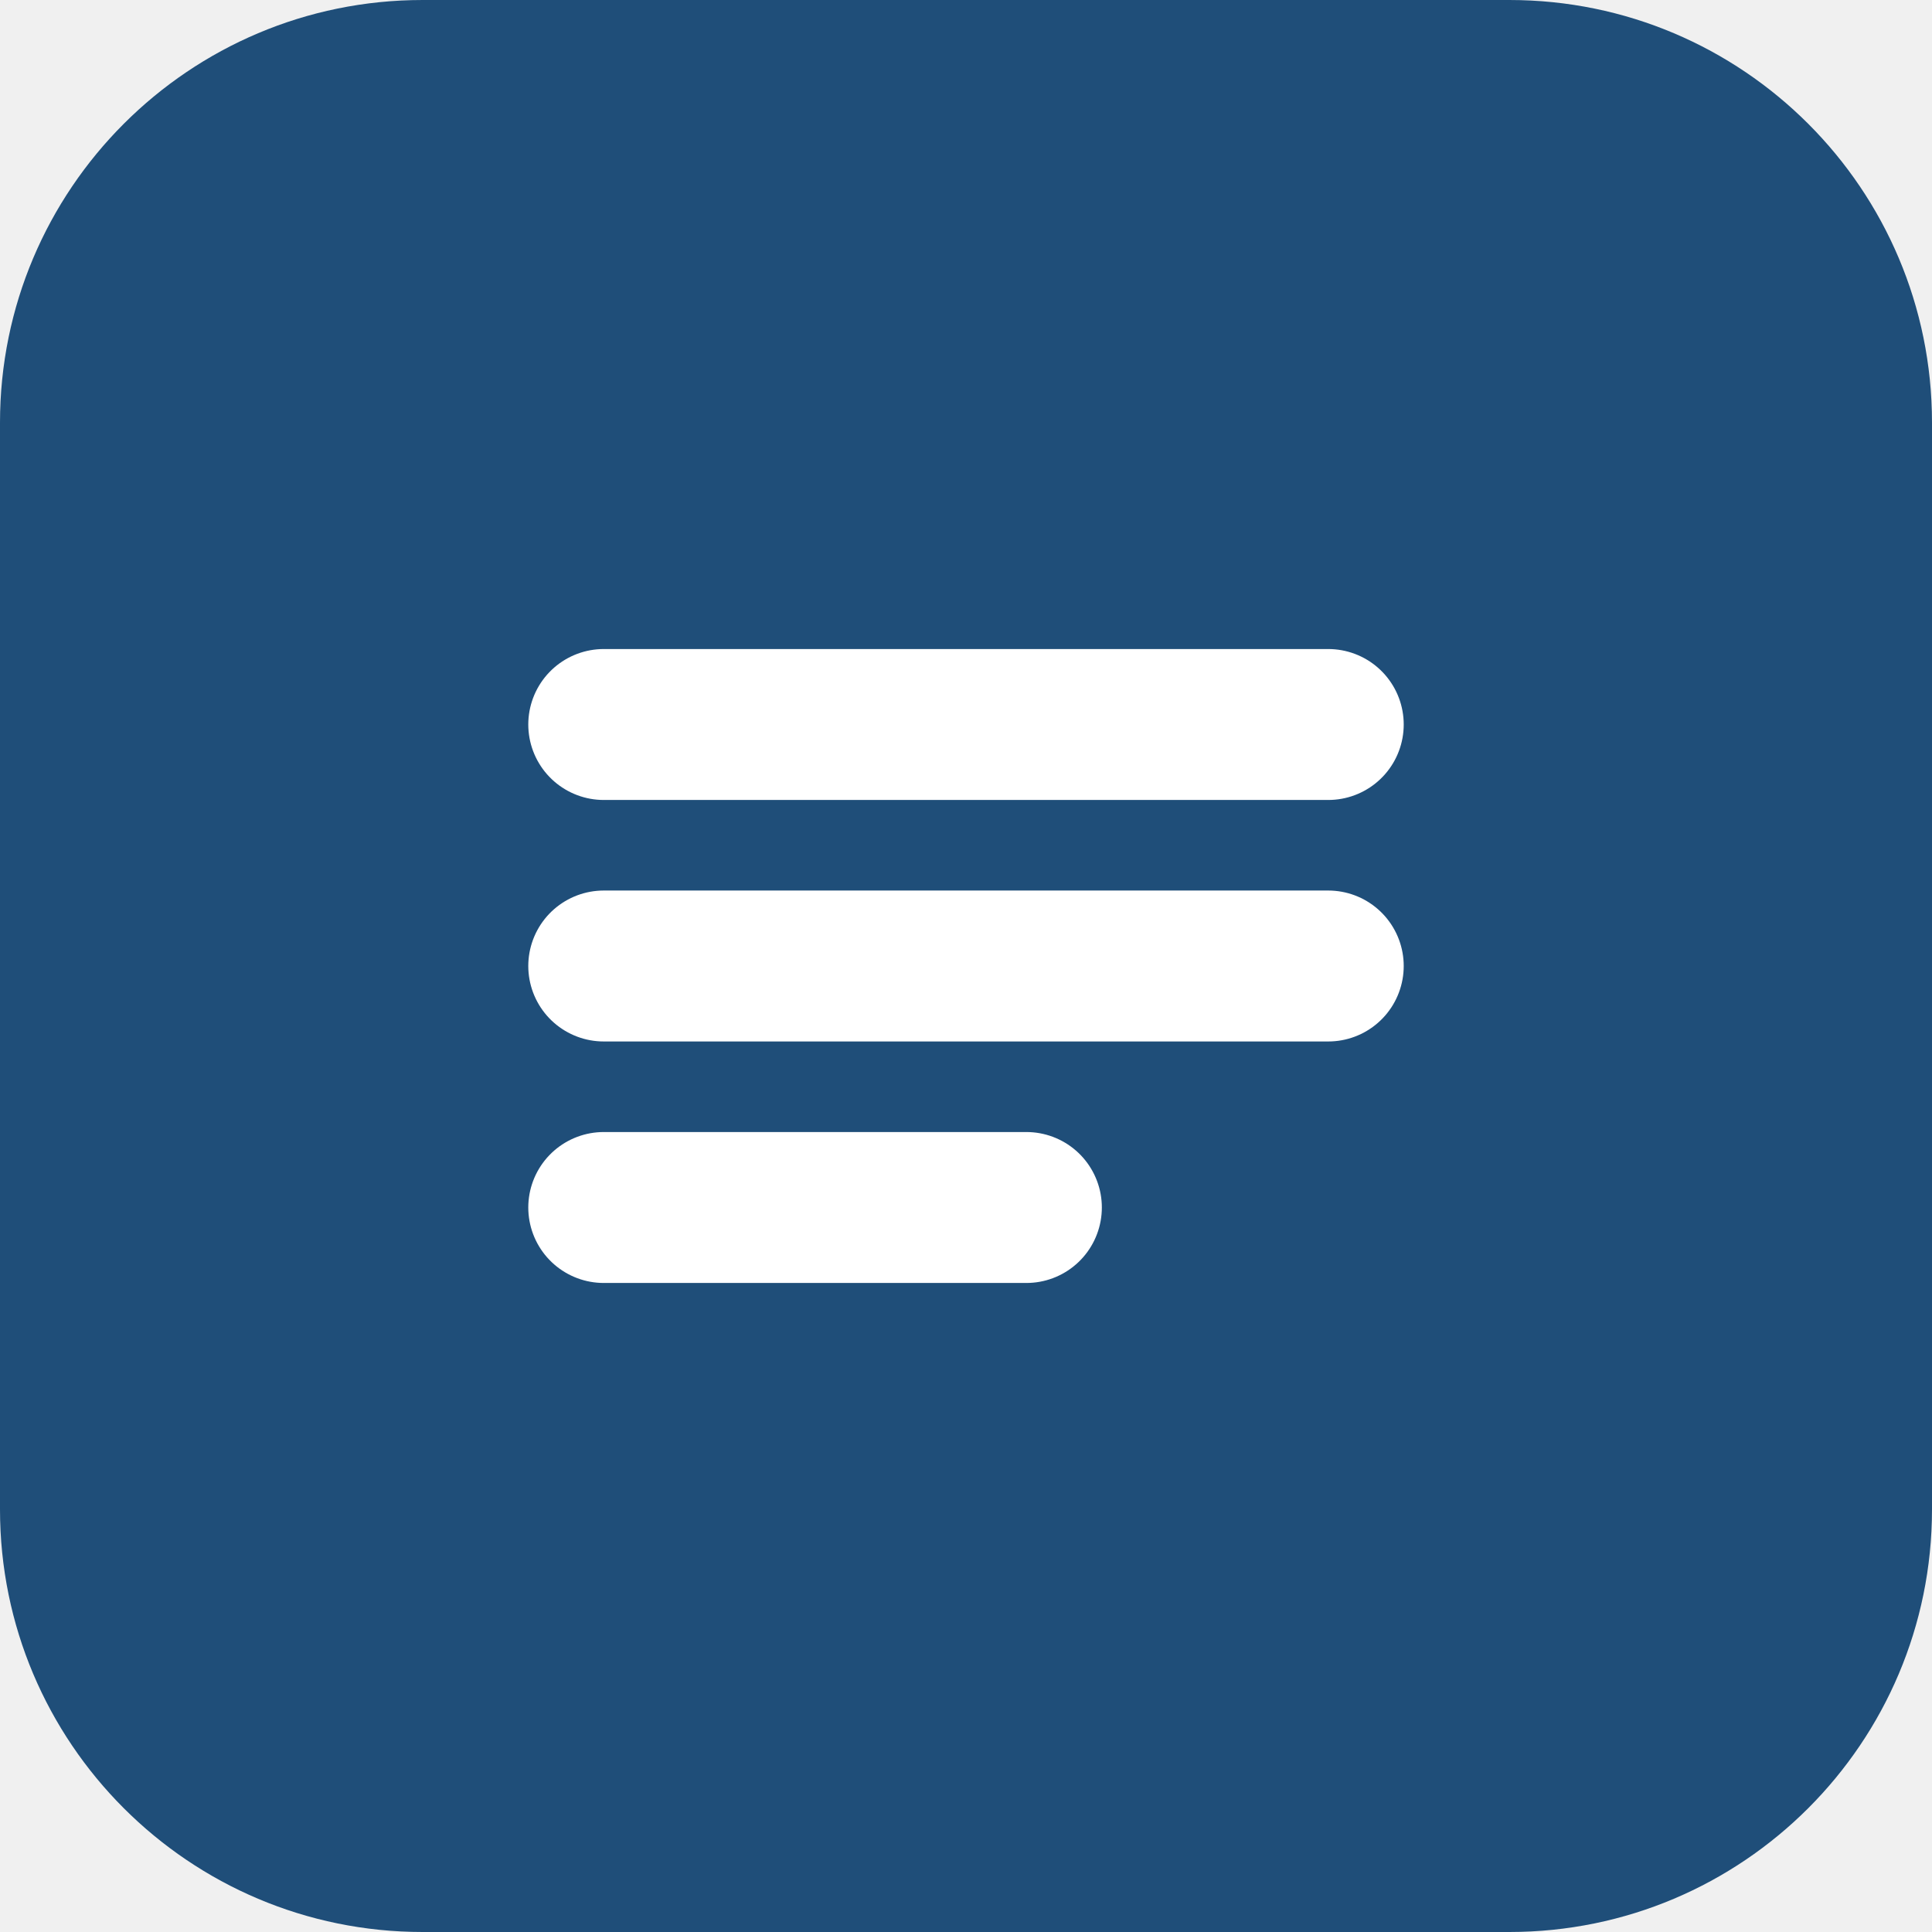
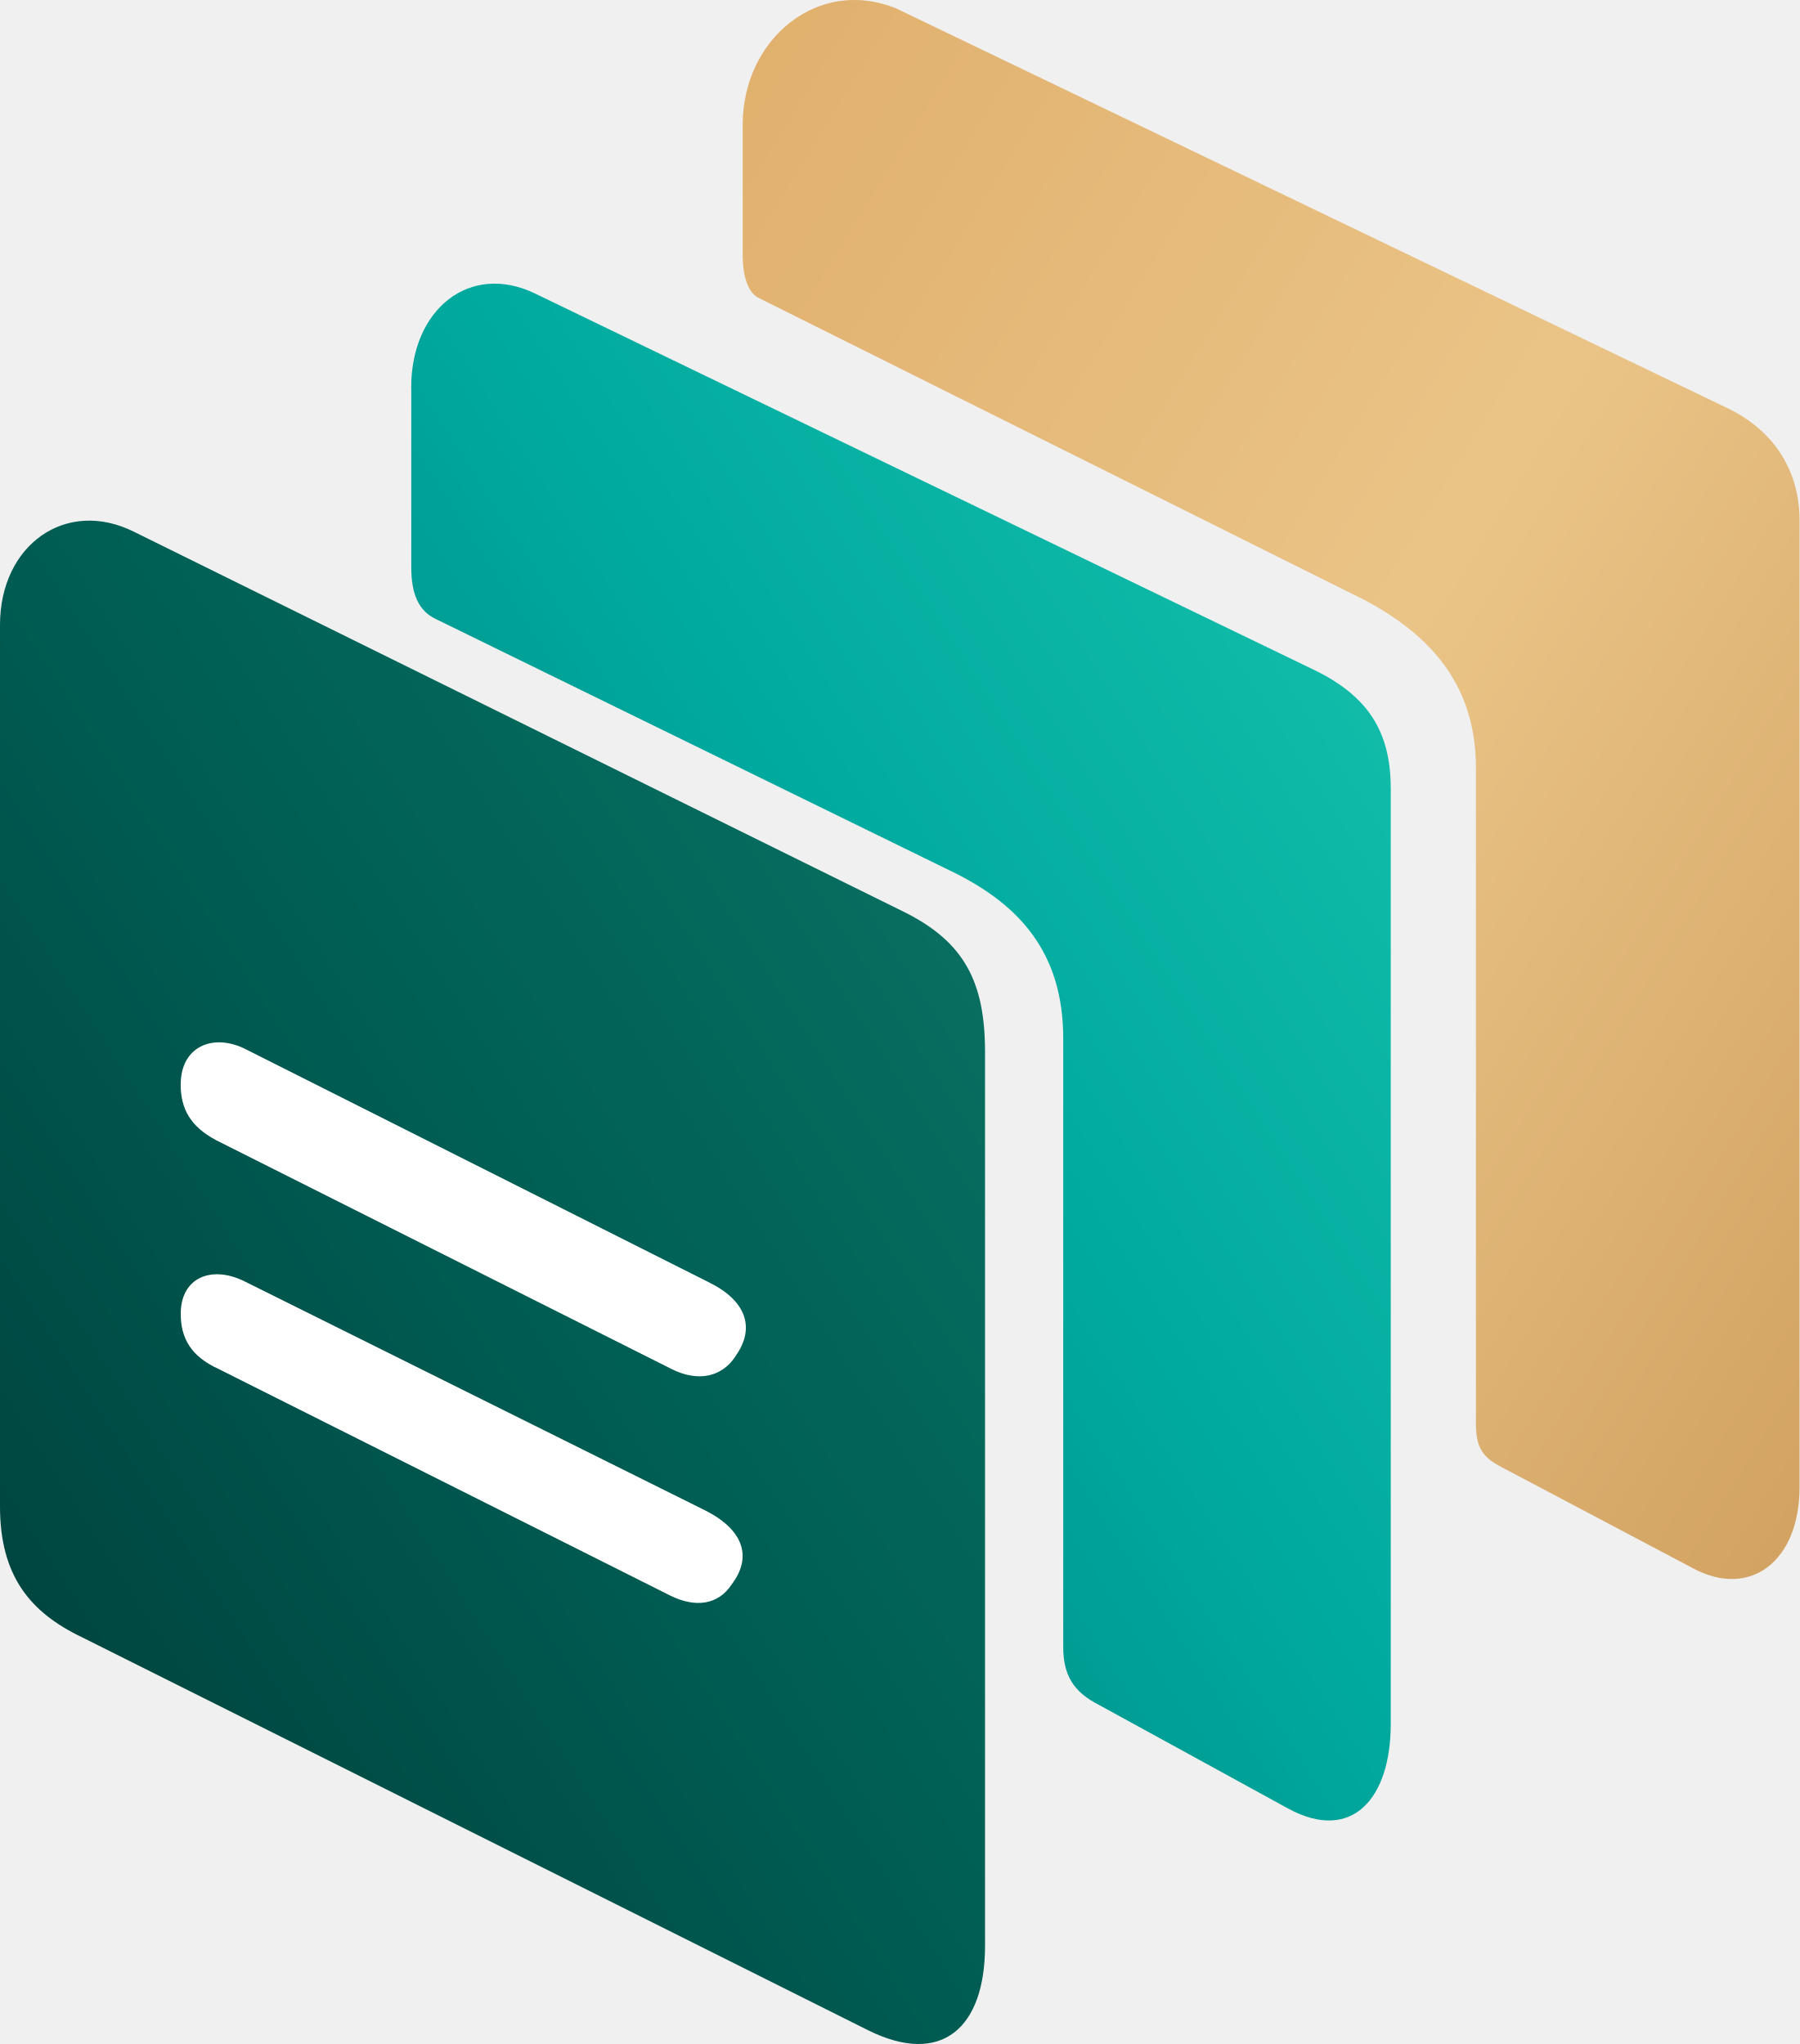
- <svg xmlns="http://www.w3.org/2000/svg" viewBox="0 0 64 64">
-   <rect width="64" height="64" rx="14" fill="#1f4e79" />
-   <path d="M20 24h24M20 32h24M20 40h14" stroke="#fff" stroke-width="5" stroke-linecap="round" />
+ <svg xmlns="http://www.w3.org/2000/svg" id="a" viewBox="0 0 216.76 246.27">
+   <defs>
+     <linearGradient id="d" x1="-140.7" y1="373.95" x2="-140.45" y2="373.7" gradientTransform="translate(71811.74 284801.99) scale(509.65 -761.66)" gradientUnits="userSpaceOnUse">
+       <stop offset="0" stop-color="#e0af6c" />
+       <stop offset=".52" stop-color="#eac487" />
+       <stop offset="1" stop-color="#d1a160" />
+     </linearGradient>
+     <linearGradient id="f" x1="-140.5" y1="373.81" x2="-140.25" y2="374.06" gradientTransform="translate(66416.84 277334.64) scale(472.35 -741.32)" gradientUnits="userSpaceOnUse">
+       <stop offset="0" stop-color="#007a75" />
+       <stop offset=".52" stop-color="#00a99e" />
+       <stop offset="1" stop-color="#18c3ad" />
+     </linearGradient>
+     <linearGradient id="h" x1="-140.19" y1="373.93" x2="-139.94" y2="374.18" gradientTransform="translate(66592.46 275010.75) scale(475.02 -734.8)" gradientUnits="userSpaceOnUse">
+       <stop offset="0" stop-color="#003c38" />
+       <stop offset=".55" stop-color="#005f55" />
+       <stop offset="1" stop-color="#0a7565" />
+     </linearGradient>
+   </defs>
+   <g id="b">
+     <g id="c">
+       <path d="M89.46,15.02c0-10.36,9.13-17.87,18.54-13.98l99.63,47.92c5.89,2.66,9.13,7.61,9.13,13.69v116.56c0,8.84-5.89,13.41-12.74,9.79l-23.2-12.26c-2.38-1.24-3.04-2.47-3.04-5.32v-78.91c0-9.32-4.75-15.59-13.31-20.16l-73.2-36.51c-1.43-.86-1.81-3.14-1.81-5.13v-15.69Z" fill="url(#d)" />
+     </g>
+     <g id="e">
+       <path d="M49.53,46.68c0-9.41,7.04-15.12,14.93-11.31l93.84,45.35c6.46,3.14,9.22,7.42,9.22,14.26v112.75c0,8.94-4.66,14.36-12.36,10.17l-22.72-12.45c-3.23-1.62-4.37-3.71-4.37-7.04v-73.3c0-10.46-5.42-16.07-12.93-19.87l-62.75-30.71c-1.9-.95-2.85-2.85-2.85-6.18v-21.68Z" fill="url(#f)" />
+     </g>
+     <g id="g">
+       <path d="M0,75.3c0-9.7,7.99-15.31,16.16-11.22l92.79,45.82c7.23,3.61,9.7,8.46,9.7,16.83v107.72c0,9.89-5.23,14.55-14.07,10.17L9.89,197.27c-6.37-3.04-9.89-7.51-9.89-15.78v-106.19Z" fill="url(#h)" />
+     </g>
+     <g id="i">
+       <path id="j" d="M21.77,130.63c0-4.47,3.8-6.18,7.7-4.28l55.9,28.14c4.47,2.19,5.61,5.42,3.33,8.75-1.62,2.66-4.56,3.33-7.8,1.71l-54.86-27.57c-3.04-1.62-4.28-3.71-4.28-6.75Z" fill="#fff" />
+       <path id="k" d="M21.77,158.29c0-4.37,3.71-5.89,7.7-3.9l55.43,27.57c4.75,2.38,5.7,5.7,3.23,8.94-1.62,2.47-4.37,2.85-7.42,1.33l-54.38-27.29c-3.33-1.52-4.56-3.71-4.56-6.65Z" fill="#fff" />
+     </g>
+   </g>
</svg>
